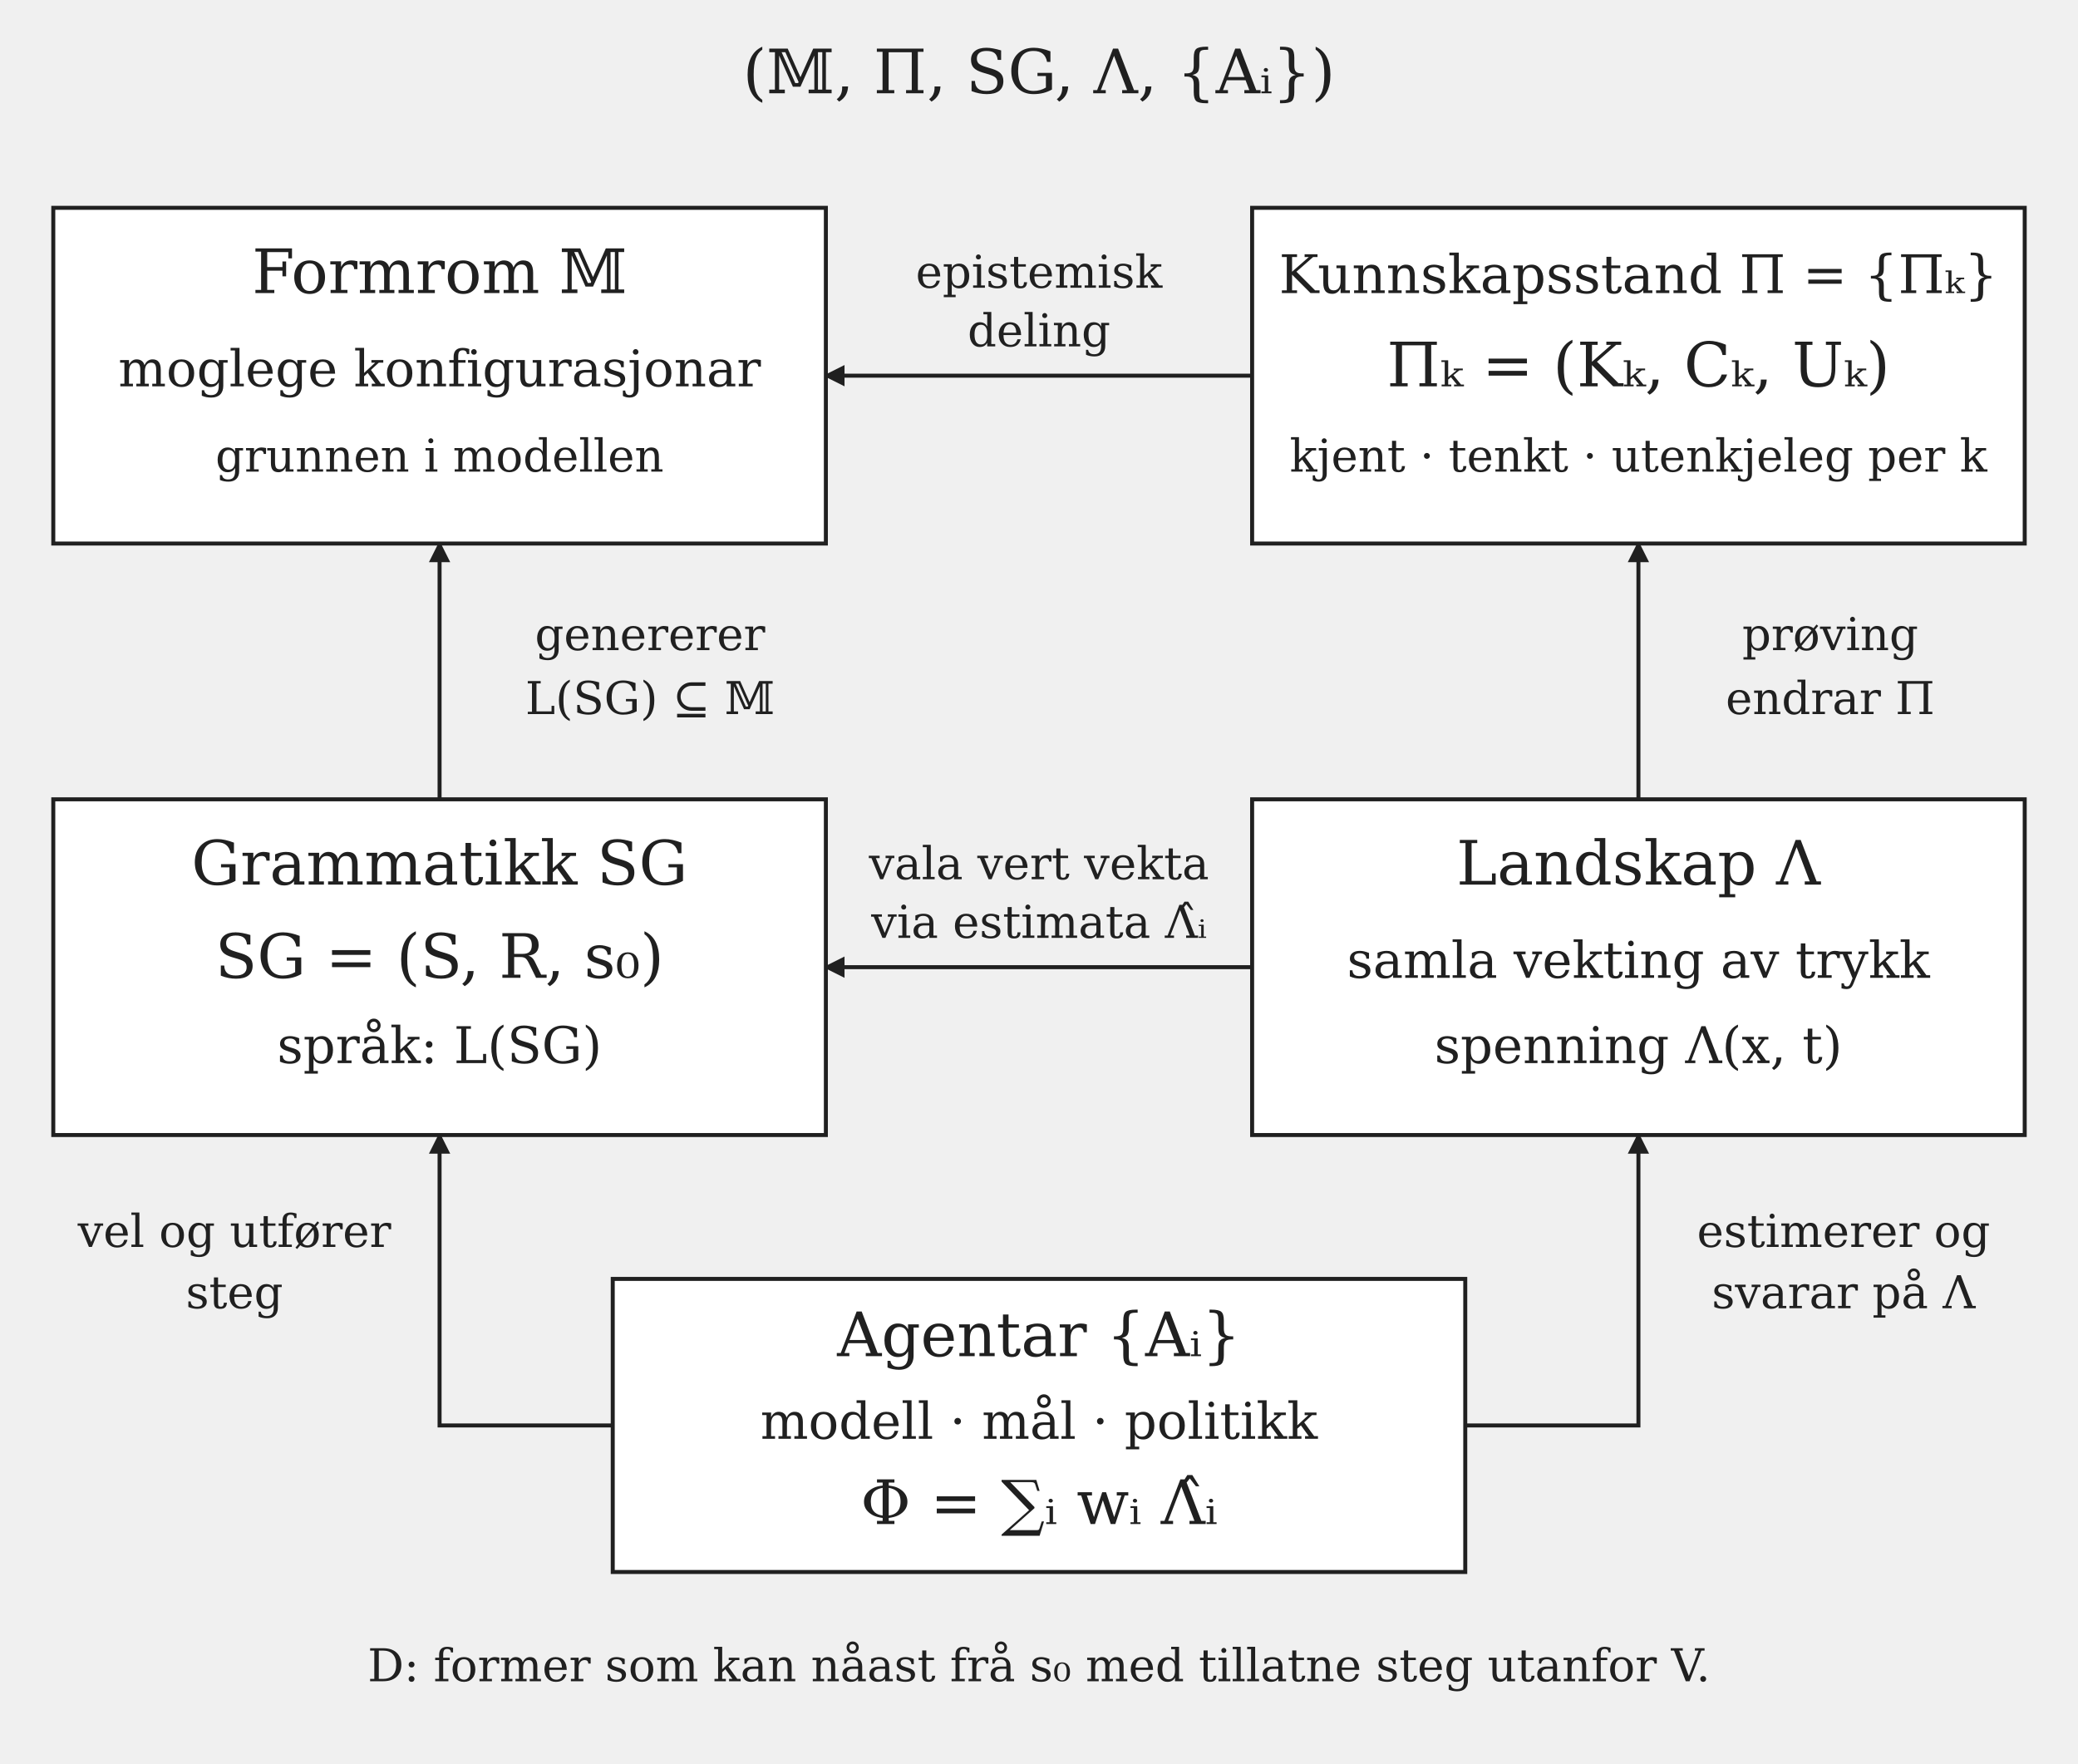
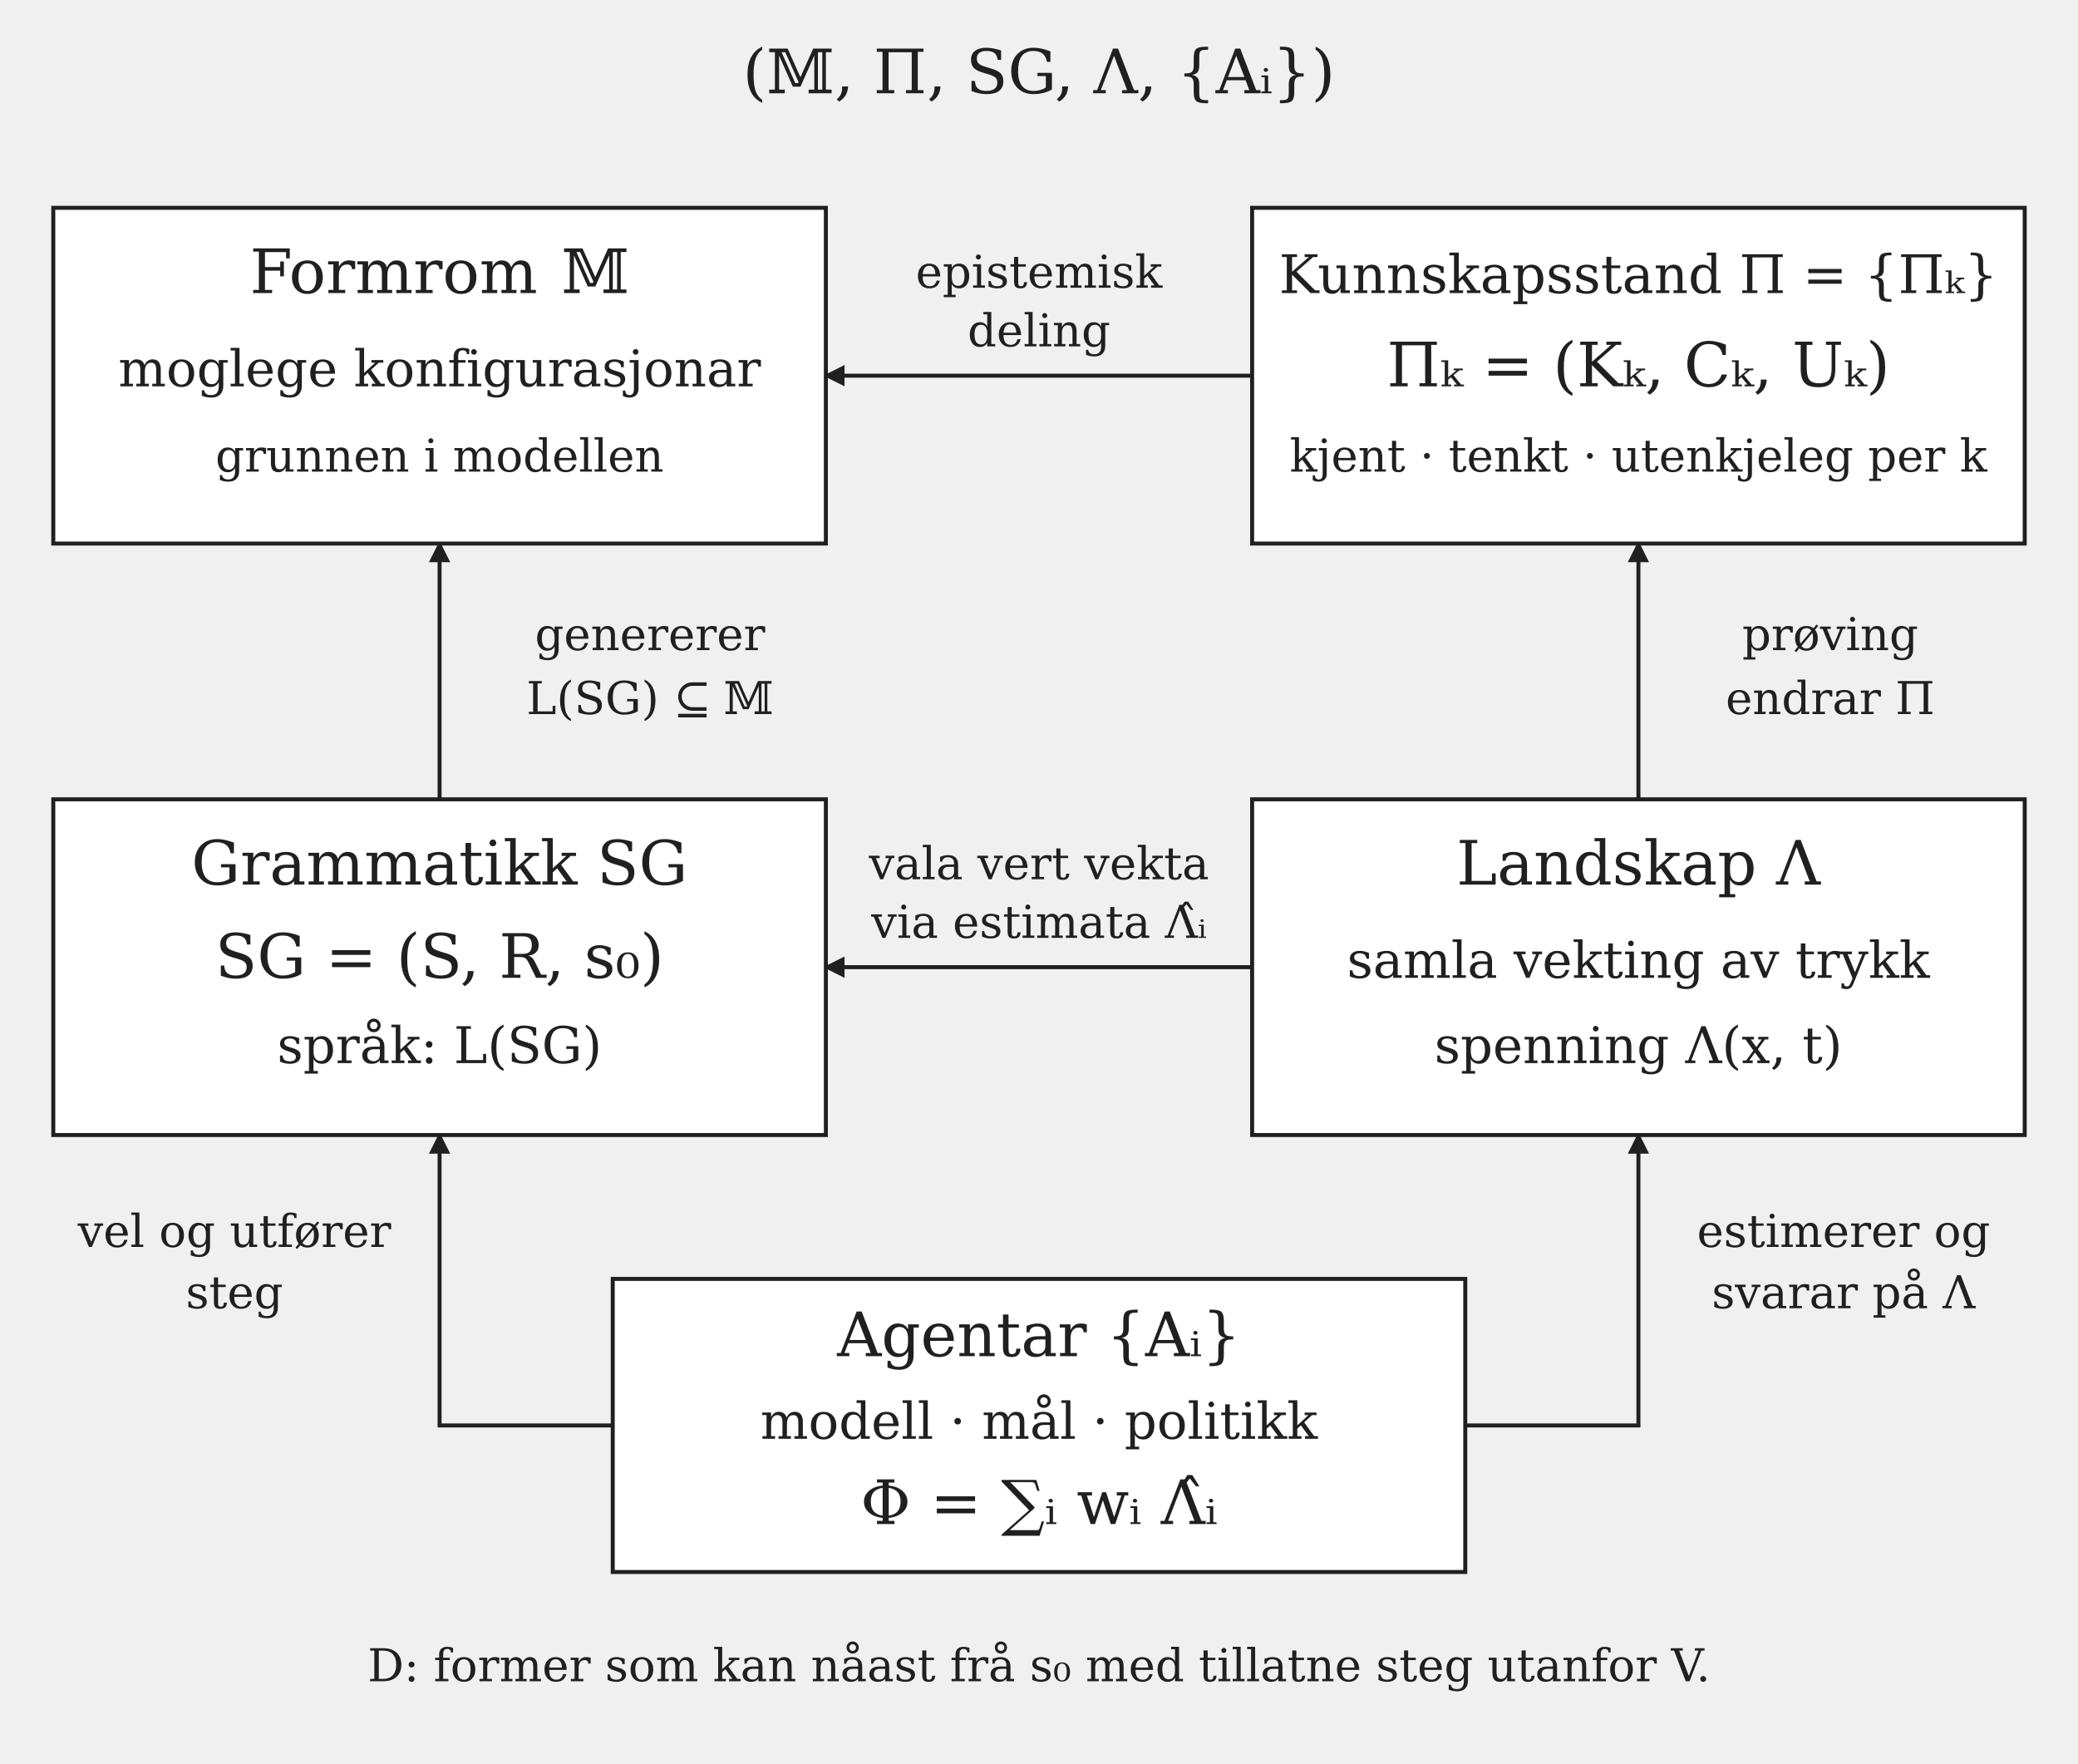
<svg xmlns="http://www.w3.org/2000/svg" width="780" height="662" viewBox="0 0 780 662" role="img" aria-labelledby="title desc">
  <defs>
    <marker id="arrow" markerWidth="8" markerHeight="8" refX="7" refY="4" orient="auto" markerUnits="userSpaceOnUse">
      <path d="M0 0 L8 4 L0 8 Z" fill="#202020" />
    </marker>
    <style>
      text { font-family: "DejaVu Serif", serif; fill: #202020; text-anchor: middle; }
      .box { fill: #fff; stroke: #202020; stroke-width: 1.5; }
      .edge { fill: none; stroke: #202020; stroke-width: 1.5; marker-end: url(#arrow); }
      .name { font-size: 23px; }
      .body { font-size: 19px; }
      .small { font-size: 17px; }
      .relation { font-size: 17px; }
      .formula { font-size: 23px; }
    </style>
  </defs>
-   <text class="formula" x="390" y="35">(𝕄, Π, SG, Λ, {Aᵢ})</text>
+   <g class="formula" aria-label="(𝕄, Π, SG, Λ, {Aᵢ})">
+     <text x="278.77" y="35" style="text-anchor:start" xml:space="preserve">(</text>
+     <path fill="#202020" transform="translate(287.7703 35) scale(0.01123047 -0.01123047)" d="M86 0V121H276V1372H86V1493H702L1128 535L1556 1493H2171V1372H1980V121H2171V0H1403V121H1593V1260L1130 219H877L416 1260V121H606V0ZM1859 1372H1714V121H1859ZM1067 375 623 1372H499L956 340H1051Z" />
+     <text x="313.23" y="35" style="text-anchor:start" xml:space="preserve">, Π, SG, Λ, {Aᵢ})</text>
+   </g>
  <path class="edge" d="M470 141 H310" />
  <path class="edge" d="M165 300 V204" />
  <path class="edge" d="M615 300 V204" />
  <path class="edge" d="M470 363 H310" />
  <path class="edge" d="M230 535 H165 V426" />
  <path class="edge" d="M550 535 H615 V426" />
  <text class="relation" x="390" y="108">epistemisk</text>
  <text class="relation" x="390" y="130">deling</text>
  <text class="relation" x="244" y="244">genererer</text>
-   <text class="relation" x="244" y="268">L(SG) ⊆ 𝕄</text>
+   <g class="relation" aria-label="L(SG) ⊆ 𝕄">
+     <text x="197.591" y="268" style="text-anchor:start" xml:space="preserve">L(SG) ⊆ </text>
+     <path fill="#202020" transform="translate(271.5911 268) scale(0.00830078 -0.00830078)" d="M86 0V121H276V1372H86V1493H702L1128 535L1556 1493H2171V1372H1980V121H2171V0H1403V121H1593V1260L1130 219H877L416 1260V121H606V0ZM1859 1372H1714V121H1859ZM1067 375 623 1372H499L956 340H1051Z" />
+   </g>
  <text class="relation" x="687" y="244">prøving</text>
  <text class="relation" x="687" y="268">endrar Π</text>
  <text class="relation" x="390" y="330">vala vert vekta</text>
  <text class="relation" x="390" y="352">via estimata Λ̂ᵢ</text>
  <text class="relation" x="88" y="468">vel og utfører</text>
  <text class="relation" x="88" y="491">steg</text>
  <text class="relation" x="692" y="468">estimerer og</text>
  <text class="relation" x="692" y="491">svarar på Λ</text>
  <rect class="box" x="20" y="78" width="290" height="126" />
-   <text class="name" x="165" y="110">Formrom 𝕄</text>
+   <g class="name" aria-label="Formrom 𝕄">
+     <text x="93.77" y="110" style="text-anchor:start" xml:space="preserve">Formrom </text>
+     <path fill="#202020" transform="translate(210.7703 110) scale(0.01123047 -0.01123047)" d="M86 0V121H276V1372H86V1493H702L1128 535L1556 1493H2171V1372H1980V121H2171V0H1403V121H1593V1260L1130 219H877L416 1260V121H606V0ZM1859 1372H1714V121H1859ZM1067 375 623 1372H499L956 340H1051Z" />
+   </g>
  <text class="body" x="165" y="145">moglege konfigurasjonar</text>
  <text class="small" x="165" y="177">grunnen i modellen</text>
  <rect class="box" x="470" y="78" width="290" height="126" />
  <text class="name" style="font-size:20px" x="615" y="110">Kunnskapsstand Π = {Πₖ}</text>
  <text class="formula" x="615" y="145">Πₖ = (Kₖ, Cₖ, Uₖ)</text>
  <text class="small" x="615" y="177">kjent · tenkt · utenkjeleg per k</text>
  <rect class="box" x="20" y="300" width="290" height="126" />
  <text class="name" x="165" y="332">Grammatikk SG</text>
  <text class="formula" x="165" y="367">SG = (S, R, s₀)</text>
  <text class="body" x="165" y="399">språk: L(SG)</text>
  <rect class="box" x="470" y="300" width="290" height="126" />
  <text class="name" x="615" y="332">Landskap Λ</text>
  <text class="body" x="615" y="367">samla vekting av trykk</text>
  <text class="body" x="615" y="399">spenning Λ(x, t)</text>
  <rect class="box" x="230" y="480" width="320" height="110" />
  <text class="name" x="390" y="509">Agentar {Aᵢ}</text>
  <text class="body" x="390" y="540">modell · mål · politikk</text>
  <text class="formula" x="390" y="572">Φ = ∑ᵢ wᵢ Λ̂ᵢ</text>
  <text class="small" x="390" y="631">D: former som kan nåast frå s₀ med tillatne steg utanfor V.</text>
</svg>
